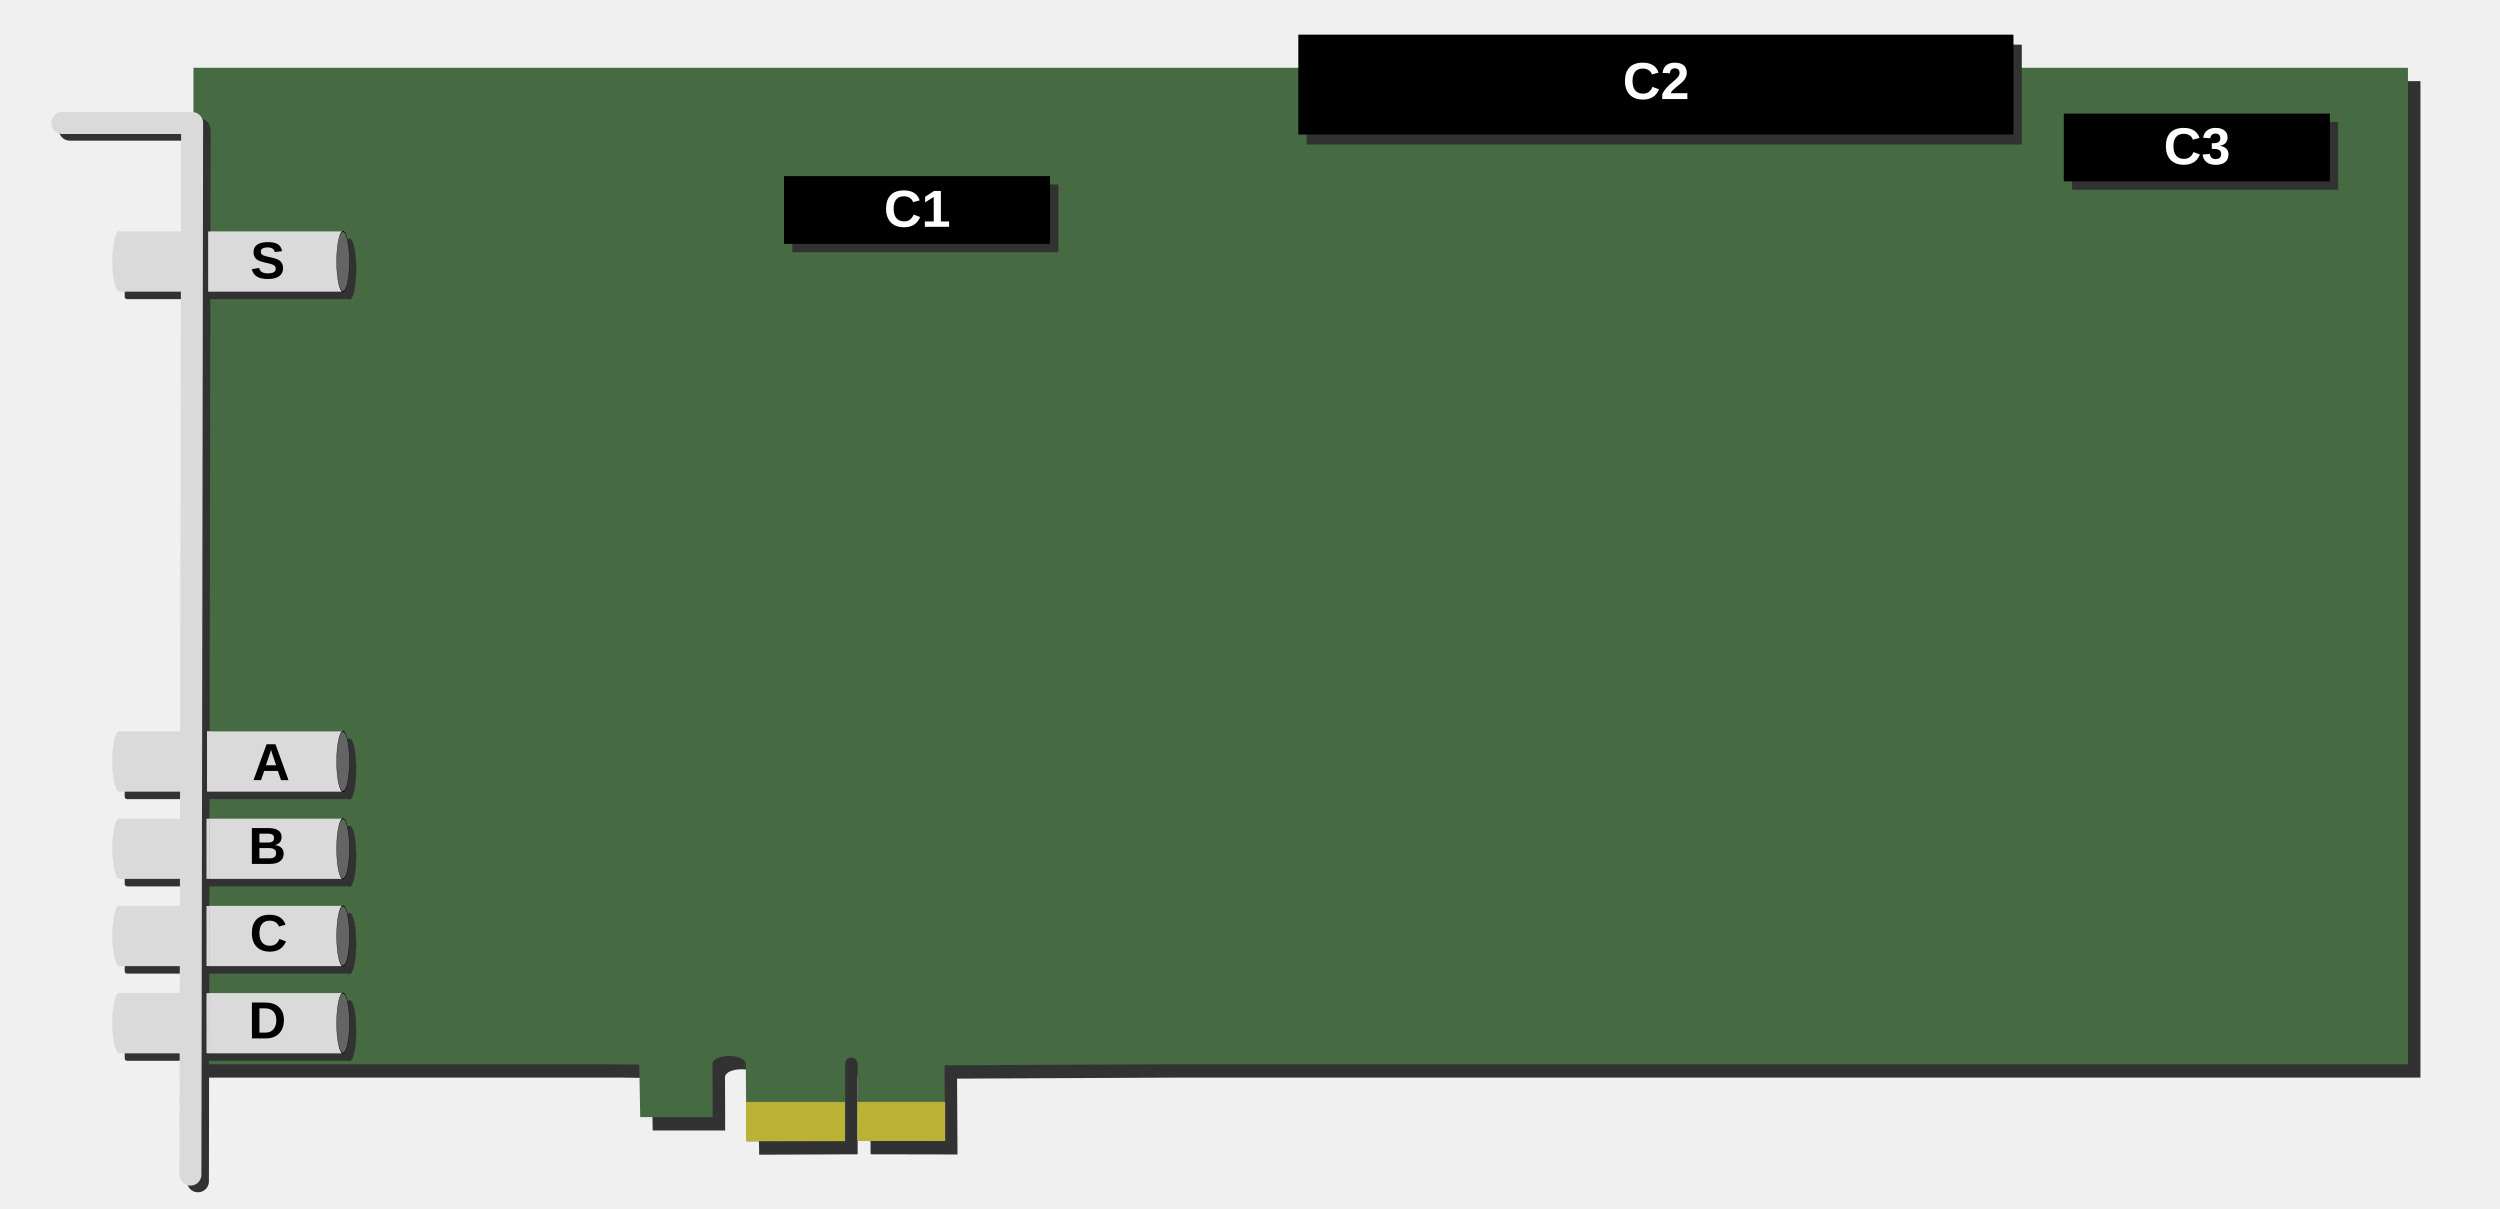
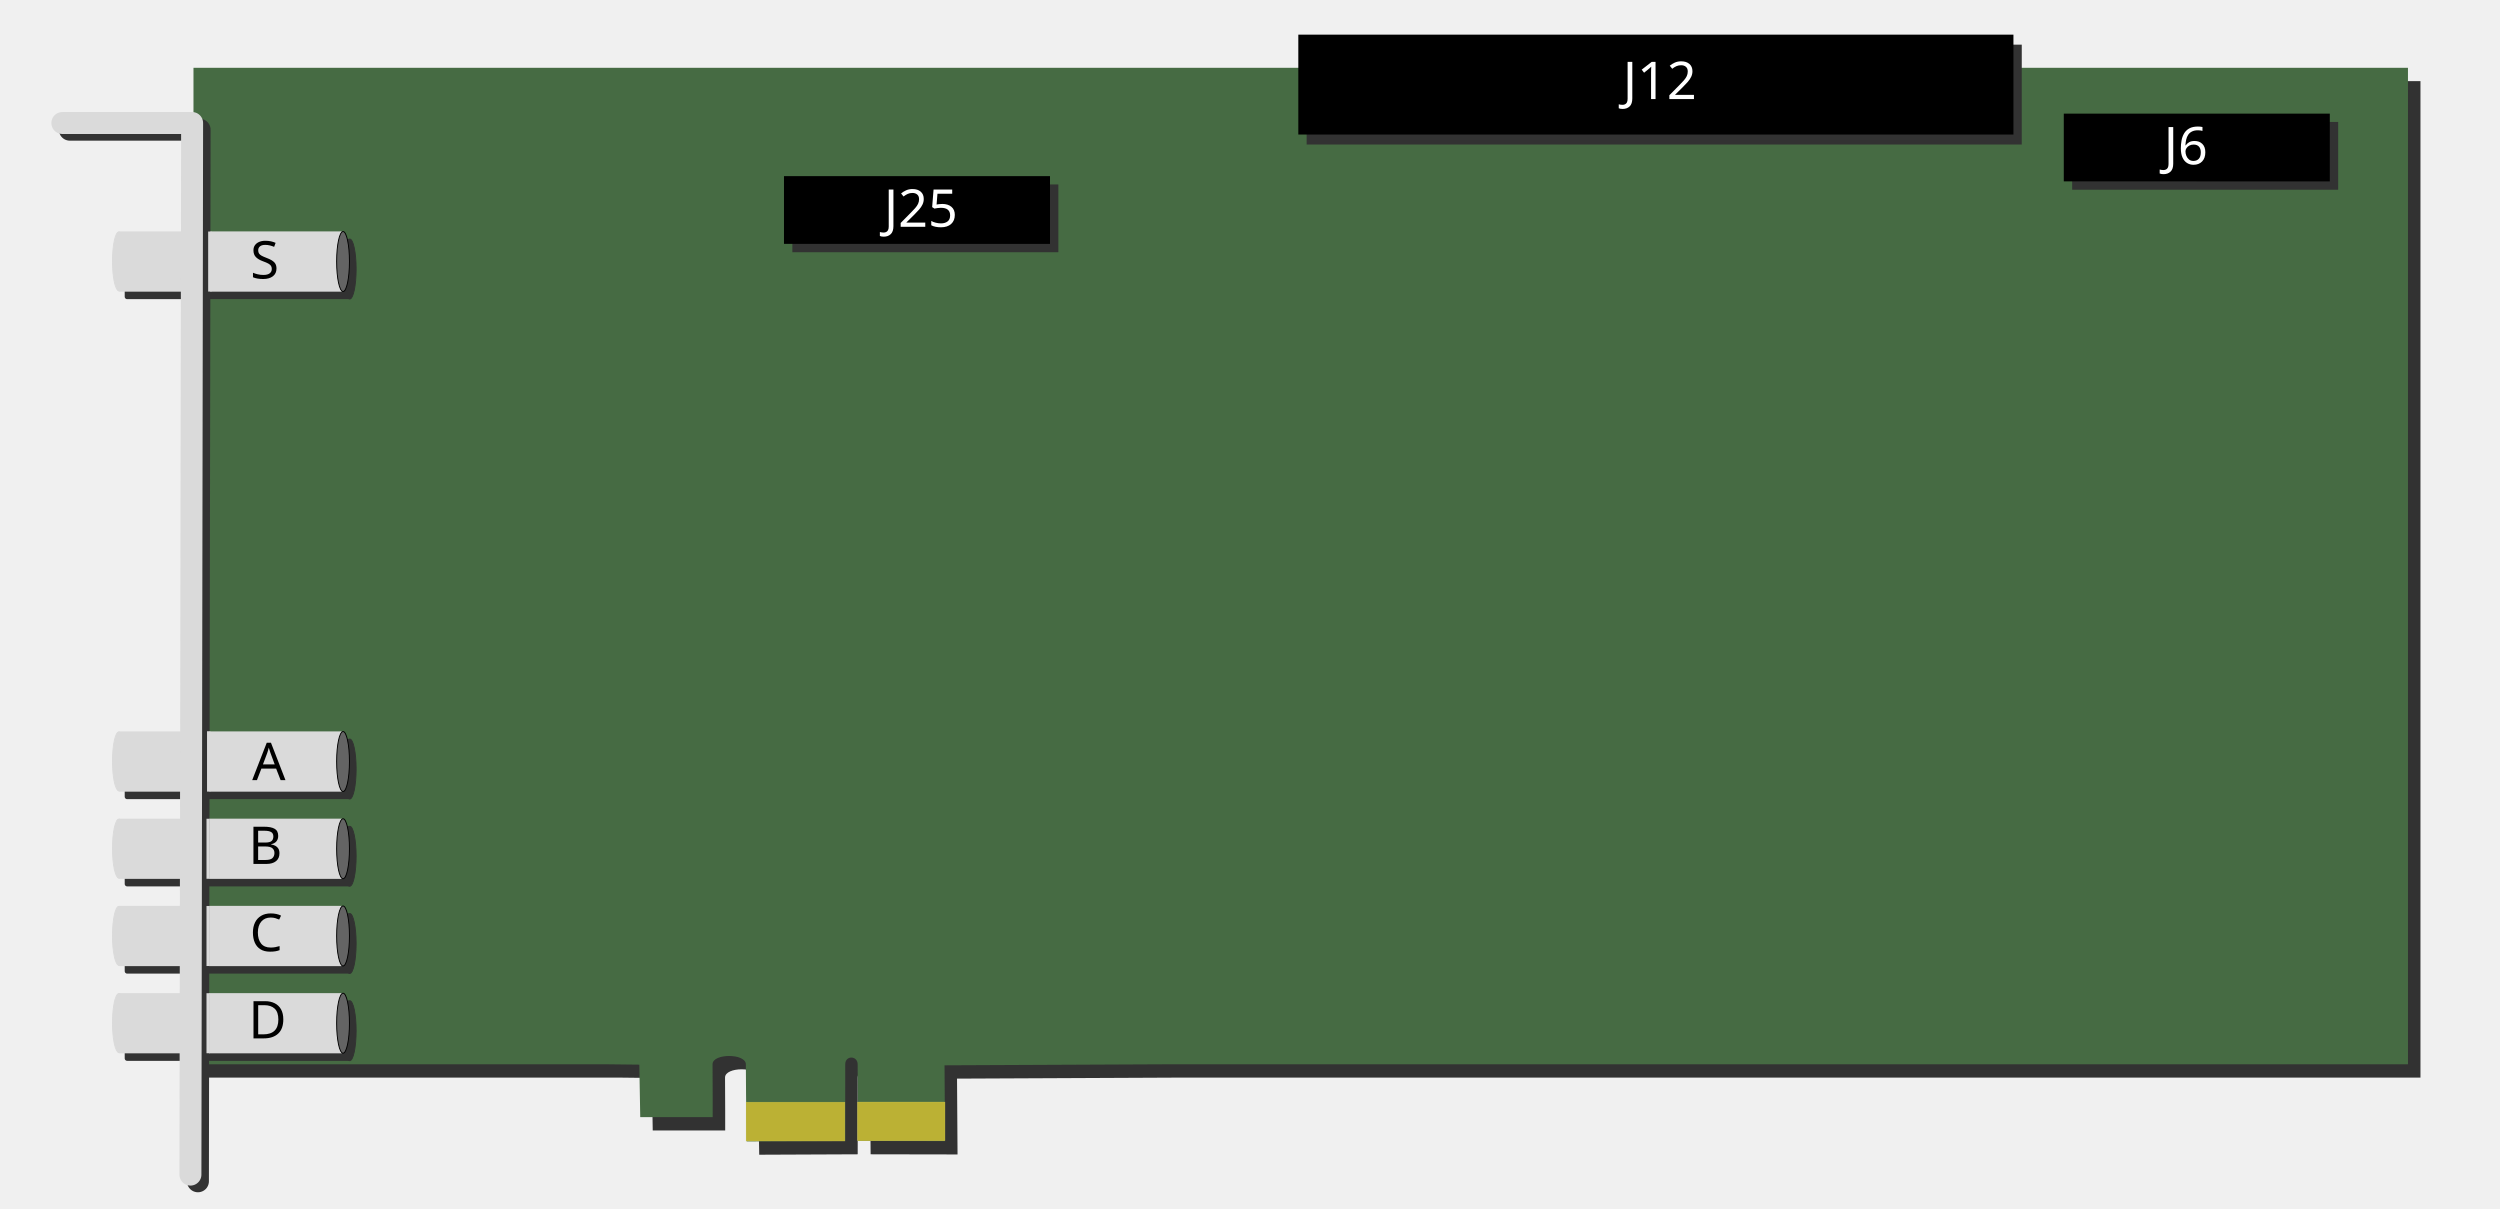
- <svg xmlns="http://www.w3.org/2000/svg" version="1.0" width="6400" height="3093.333" id="svg2985" viewBox="0 0 6000 2900">
-   <defs id="defs2987">
-     <clipPath clipPathUnits="userSpaceOnUse" id="clipEmfPath1">
-       <rect x="0" y="0" width="8999.291" height="5061.969" id="rect2990" />
-     </clipPath>
-   </defs>
-   <path style="fill:#323232;fill-opacity:1;fill-rule:evenodd;stroke:none" d="m 3151.692,2586.266 h -332.172 l -522.637,2.441 1.176,182.011 -208.609,-0.419 c 0,0 -1.123,-121.577 -1.138,-184.033 0,-21.061 -29.825,-22.073 -29.816,0 0.04,96.954 -0.127,184.033 -0.127,184.033 l -236.313,1.011 c 0,0 -1.702,-77.969 -2.085,-185.044 -0.095,-26.67 -80.324,-26.668 -80.01,0 0.485,41.072 0.418,126.852 0.418,126.852 h -173.901 l -2.194,-126.014 -73.452,-0.838 H 1158.661 494.317 V 194.659 H 5809.068 V 2586.266 Z" id="path3989" />
-   <path id="path2996" d="m 3121.692,2554.266 h -332.172 l -522.637,2.441 1.176,182.011 -208.609,-0.419 c 0,0 -1.123,-121.577 -1.138,-184.033 0,-21.061 -29.825,-22.073 -29.816,0 0.04,96.954 -0.127,184.033 -0.127,184.033 l -236.313,1.011 c 0,0 -1.702,-77.969 -2.085,-185.044 -0.095,-26.67 -80.324,-26.668 -80.01,0 0.485,41.072 0.418,126.852 0.418,126.852 h -173.901 l -2.194,-126.014 -73.452,-0.838 H 1128.661 464.317 V 162.659 H 5779.068 V 2554.266 Z" style="fill:#466b43;fill-opacity:1;fill-rule:evenodd;stroke:none" />
-   <path style="fill:#323232;fill-opacity:1;fill-rule:evenodd;stroke:#323232;stroke-width:11.7;stroke-linejoin:round;stroke-miterlimit:4;stroke-dasharray:none;stroke-opacity:1" d="M 570.896,2121.461 H 305.158 v -132.867 h 531.475 v 132.867 z" id="path3897" />
-   <ellipse transform="matrix(0.3298636,0,0,0.9186865,579.5048,1479.093)" id="path3899" style="fill:#dadada;fill-opacity:1;stroke:#dadada;stroke-width:2.41;stroke-linecap:round;stroke-linejoin:round;stroke-miterlimit:4;stroke-dasharray:none;stroke-opacity:1" cx="-891.852" cy="606.667" rx="46.514" ry="76.849" />
-   <path id="path3901" d="M 552.896,2103.461 H 287.158 v -132.867 h 531.475 v 132.867 z" style="fill:#dadada;fill-opacity:1;fill-rule:evenodd;stroke:#dadada;stroke-width:11.7;stroke-linejoin:round;stroke-miterlimit:4;stroke-dasharray:none;stroke-opacity:1" />
-   <text id="text3903" style="font-style:normal;font-weight:bold;font-size:125.074px;line-height:0%;font-family:Arial;text-align:start;text-anchor:start;fill:#000000" y="2073.433" x="596.139" xml:space="preserve">B</text>
-   <ellipse transform="matrix(0.3297236,0,0,0.9372098,1133.38,1486.426)" id="path3905" style="fill:#323232;fill-opacity:1;stroke:#323232;stroke-width:2.41;stroke-linecap:round;stroke-linejoin:round;stroke-miterlimit:4;stroke-dasharray:none;stroke-opacity:1" cx="-891.852" cy="606.667" rx="46.514" ry="76.849" />
-   <ellipse style="fill:#646464;fill-opacity:1;stroke:#000000;stroke-width:2.41;stroke-linecap:round;stroke-linejoin:round;stroke-miterlimit:4;stroke-dasharray:none;stroke-opacity:1" id="path3907" transform="matrix(0.3297236,0,0,0.9372098,1117.38,1468.426)" cx="-891.852" cy="606.667" rx="46.514" ry="76.849" />
-   <path style="fill:#323232;fill-opacity:1;fill-rule:evenodd;stroke:none" d="m 2220.823,605.302 h -319.239 v -162.629 h 638.479 v 162.629 z" id="path3993" />
-   <path id="path3040" d="m 2200.823,585.302 h -319.239 v -162.629 h 638.479 v 162.629 z" style="fill:#000000;fill-opacity:1;fill-rule:evenodd;stroke:none" />
-   <path style="fill:#323232;fill-opacity:1;fill-rule:evenodd;stroke:none" d="m 3994.128,346.87 h -858.155 v -239.692 h 1716.31 v 239.692 z" id="path3991" />
-   <path id="path3044" d="M 3974.128,322.87 H 3115.972 V 83.178 h 1716.31 v 239.692 z" style="fill:#000000;fill-opacity:1;fill-rule:evenodd;stroke:none" />
-   <text id="text3050" style="font-style:normal;font-weight:bold;font-size:125.074px;line-height:0%;font-family:Arial;text-align:start;text-anchor:start;fill:#ffffff;fill-opacity:1" y="237.722" x="3894.76" xml:space="preserve">C2</text>
-   <text id="text3060" style="font-style:normal;font-weight:bold;font-size:125.074px;line-height:0%;font-family:Arial;text-align:start;text-anchor:start;fill:#ffffff;fill-opacity:1" y="544.253" x="2121.456" xml:space="preserve">C1</text>
-   <path style="fill:#323232;fill-opacity:1;fill-rule:evenodd;stroke:#323232;stroke-width:11.7;stroke-linejoin:round;stroke-miterlimit:4;stroke-dasharray:none;stroke-opacity:1" d="M 570.896,712.127 H 305.158 v -132.867 h 531.475 v 132.867 z" id="path3789" />
-   <ellipse transform="matrix(0.3298636,0,0,0.9186865,579.5048,69.76001)" id="path3793" style="fill:#dadada;fill-opacity:1;stroke:#dadada;stroke-width:2.41;stroke-linecap:round;stroke-linejoin:round;stroke-miterlimit:4;stroke-dasharray:none;stroke-opacity:1" cx="-891.852" cy="606.667" rx="46.514" ry="76.849" />
-   <path id="path3034" d="M 552.896,694.127 H 287.158 v -132.867 h 531.475 v 132.867 z" style="fill:#dadada;fill-opacity:1;fill-rule:evenodd;stroke:#dadada;stroke-width:11.7;stroke-linejoin:round;stroke-miterlimit:4;stroke-dasharray:none;stroke-opacity:1" />
-   <text id="text3056" style="font-style:normal;font-weight:bold;font-size:125.074px;line-height:0%;font-family:Arial;text-align:start;text-anchor:start;fill:#000000" y="668.389" x="600.781" xml:space="preserve">S</text>
-   <ellipse transform="matrix(0.3297236,0,0,0.9372098,1133.38,77.09249)" id="path3795" style="fill:#323232;fill-opacity:1;stroke:#323232;stroke-width:2.411;stroke-linecap:round;stroke-linejoin:round;stroke-miterlimit:4;stroke-dasharray:none;stroke-opacity:1" cx="-891.852" cy="606.667" rx="46.514" ry="76.849" />
-   <ellipse style="fill:#646464;fill-opacity:1;stroke:#000000;stroke-width:2.41;stroke-linecap:round;stroke-linejoin:round;stroke-miterlimit:4;stroke-dasharray:none;stroke-opacity:1" id="path3791" transform="matrix(0.3297236,0,0,0.9372098,1117.38,59.09249)" cx="-891.852" cy="606.667" rx="46.514" ry="76.849" />
-   <text xml:space="preserve" x="609.716" y="1866.389" style="font-style:normal;font-weight:bold;font-size:125.074px;line-height:0%;font-family:Arial;text-align:start;text-anchor:start;fill:#000000" id="text3995">S</text>
-   <path id="path3853" d="M 570.896,1912.127 H 305.158 v -132.867 h 531.475 v 132.867 z" style="fill:#323232;fill-opacity:1;fill-rule:evenodd;stroke:#323232;stroke-width:11.7;stroke-linejoin:round;stroke-miterlimit:4;stroke-dasharray:none;stroke-opacity:1" />
-   <ellipse style="fill:#dadada;fill-opacity:1;stroke:#dadada;stroke-width:2.41;stroke-linecap:round;stroke-linejoin:round;stroke-miterlimit:4;stroke-dasharray:none;stroke-opacity:1" id="path3855" transform="matrix(0.3298636,0,0,0.9186865,579.5048,1269.76)" cx="-891.852" cy="606.667" rx="46.514" ry="76.849" />
-   <path style="fill:#dadada;fill-opacity:1;fill-rule:evenodd;stroke:#dadada;stroke-width:11.7;stroke-linejoin:round;stroke-miterlimit:4;stroke-dasharray:none;stroke-opacity:1" d="M 552.896,1894.127 H 287.158 v -132.867 h 531.475 v 132.867 z" id="path3857" />
-   <ellipse style="fill:#323232;fill-opacity:1;stroke:#323232;stroke-width:2.41;stroke-linecap:round;stroke-linejoin:round;stroke-miterlimit:4;stroke-dasharray:none;stroke-opacity:1" id="path3861" transform="matrix(0.3297236,0,0,0.9372098,1133.38,1277.092)" cx="-891.852" cy="606.667" rx="46.514" ry="76.849" />
-   <ellipse transform="matrix(0.3297236,0,0,0.9372098,1117.38,1259.092)" id="path3863" style="fill:#646464;fill-opacity:1;stroke:#000000;stroke-width:2.41;stroke-linecap:round;stroke-linejoin:round;stroke-miterlimit:4;stroke-dasharray:none;stroke-opacity:1" cx="-891.852" cy="606.667" rx="46.514" ry="76.849" />
-   <path id="path3865" d="m 495.498,1755.649 v 144.13" style="fill:none;stroke:#dadada;stroke-width:7.849;stroke-linecap:butt;stroke-linejoin:miter;stroke-miterlimit:4;stroke-dasharray:none;stroke-opacity:1" />
-   <path id="path3915" d="M 570.896,2330.794 H 305.158 v -132.867 h 531.475 v 132.867 z" style="fill:#323232;fill-opacity:1;fill-rule:evenodd;stroke:#323232;stroke-width:11.7;stroke-linejoin:round;stroke-miterlimit:4;stroke-dasharray:none;stroke-opacity:1" />
-   <ellipse style="fill:#dadada;fill-opacity:1;stroke:#dadada;stroke-width:2.41;stroke-linecap:round;stroke-linejoin:round;stroke-miterlimit:4;stroke-dasharray:none;stroke-opacity:1" id="path3917" transform="matrix(0.3298636,0,0,0.9186865,579.5048,1688.427)" cx="-891.852" cy="606.667" rx="46.514" ry="76.849" />
-   <path style="fill:#dadada;fill-opacity:1;fill-rule:evenodd;stroke:#dadada;stroke-width:11.7;stroke-linejoin:round;stroke-miterlimit:4;stroke-dasharray:none;stroke-opacity:1" d="M 552.896,2312.794 H 287.158 v -132.867 h 531.475 v 132.867 z" id="path3919" />
-   <text xml:space="preserve" x="599.376" y="2282.766" style="font-style:normal;font-weight:bold;font-size:125.074px;line-height:0%;font-family:Arial;text-align:start;text-anchor:start;fill:#000000" id="text3921">C</text>
-   <ellipse style="fill:#323232;fill-opacity:1;stroke:#323232;stroke-width:2.41;stroke-linecap:round;stroke-linejoin:round;stroke-miterlimit:4;stroke-dasharray:none;stroke-opacity:1" id="path3923" transform="matrix(0.3297236,0,0,0.9372098,1133.38,1695.759)" cx="-891.852" cy="606.667" rx="46.514" ry="76.849" />
-   <ellipse transform="matrix(0.3297236,0,0,0.9372098,1117.38,1677.759)" id="path3925" style="fill:#646464;fill-opacity:1;stroke:#000000;stroke-width:2.41;stroke-linecap:round;stroke-linejoin:round;stroke-miterlimit:4;stroke-dasharray:none;stroke-opacity:1" cx="-891.852" cy="606.667" rx="46.514" ry="76.849" />
-   <path style="fill:#323232;fill-opacity:1;fill-rule:evenodd;stroke:#323232;stroke-width:11.7;stroke-linejoin:round;stroke-miterlimit:4;stroke-dasharray:none;stroke-opacity:1" d="M 570.896,2540.127 H 305.158 v -132.867 h 531.475 v 132.867 z" id="path3933" />
-   <ellipse transform="matrix(0.3298636,0,0,0.9186865,579.5048,1897.76)" id="path3935" style="fill:#dadada;fill-opacity:1;stroke:#dadada;stroke-width:2.41;stroke-linecap:round;stroke-linejoin:round;stroke-miterlimit:4;stroke-dasharray:none;stroke-opacity:1" cx="-891.852" cy="606.667" rx="46.514" ry="76.849" />
-   <path id="path3937" d="M 552.896,2522.127 H 287.158 v -132.867 h 531.475 v 132.867 z" style="fill:#dadada;fill-opacity:1;fill-rule:evenodd;stroke:#dadada;stroke-width:11.7;stroke-linejoin:round;stroke-miterlimit:4;stroke-dasharray:none;stroke-opacity:1" />
-   <text id="text3939" style="font-style:normal;font-weight:bold;font-size:125.074px;line-height:0%;font-family:Arial;text-align:start;text-anchor:start;fill:#000000" y="2492.099" x="596.261" xml:space="preserve">D</text>
-   <ellipse transform="matrix(0.3297236,0,0,0.9372098,1133.38,1905.092)" id="path3941" style="fill:#323232;fill-opacity:1;stroke:#323232;stroke-width:2.41;stroke-linecap:round;stroke-linejoin:round;stroke-miterlimit:4;stroke-dasharray:none;stroke-opacity:1" cx="-891.852" cy="606.667" rx="46.514" ry="76.849" />
-   <ellipse style="fill:#646464;fill-opacity:1;stroke:#000000;stroke-width:2.41;stroke-linecap:round;stroke-linejoin:round;stroke-miterlimit:4;stroke-dasharray:none;stroke-opacity:1" id="path3943" transform="matrix(0.3297236,0,0,0.9372098,1117.38,1887.092)" cx="-891.852" cy="606.667" rx="46.514" ry="76.849" />
-   <path id="path3787" d="M 475.049,2835.106 479.093,311.227 H 167.653" style="fill:none;stroke:#323232;stroke-width:52.7;stroke-linecap:round;stroke-linejoin:round;stroke-miterlimit:4;stroke-dasharray:none;stroke-opacity:1" />
-   <path style="fill:none;stroke:#dadada;stroke-width:7.849;stroke-linecap:butt;stroke-linejoin:miter;stroke-miterlimit:4;stroke-dasharray:none;stroke-opacity:1" d="M 499.498,1964.983 V 2109.113" id="path3909" />
-   <path style="fill:none;stroke:#dadada;stroke-width:52.7;stroke-linecap:round;stroke-linejoin:round;stroke-miterlimit:4;stroke-dasharray:none;stroke-opacity:1" d="M 457.049,2819.106 461.093,295.227 H 149.653" id="path3017" />
-   <path style="fill:none;stroke:#dadada;stroke-width:7.849;stroke-linecap:butt;stroke-linejoin:miter;stroke-miterlimit:4;stroke-dasharray:none;stroke-opacity:1" d="M 503.498,555.649 V 699.78" id="path3805" />
-   <path id="path3927" d="m 499.498,2174.316 v 144.13" style="fill:none;stroke:#dadada;stroke-width:7.849;stroke-linecap:butt;stroke-linejoin:miter;stroke-miterlimit:4;stroke-dasharray:none;stroke-opacity:1" />
-   <path style="fill:none;stroke:#dadada;stroke-width:7.849;stroke-linecap:butt;stroke-linejoin:miter;stroke-miterlimit:4;stroke-dasharray:none;stroke-opacity:1" d="m 499.498,2383.649 v 144.13" id="path3945" />
-   <path id="path3977" d="m 500.783,1755.001 v 144.808" style="fill:none;stroke:#dadada;stroke-width:7.867;stroke-linecap:butt;stroke-linejoin:miter;stroke-miterlimit:4;stroke-dasharray:none;stroke-opacity:1" />
-   <rect style="fill:#bbb134;fill-opacity:1;stroke:#c6c14c;stroke-width:0.627;stroke-opacity:1" id="rect3979" width="208.055" height="92.389" x="2058.555" y="2644.999" ry="0" />
-   <rect ry="0" y="2645" x="2058.556" height="92.387" width="209.482" id="rect3981" style="fill:#bbb134;fill-opacity:1;stroke:#c6c14c;stroke-width:0.629;stroke-opacity:1" />
-   <rect style="fill:#bbb134;fill-opacity:1;stroke:#c6c14c;stroke-width:0.673;stroke-opacity:1" id="rect3983" width="237.168" height="93.354" x="1790.6" y="2645.021" ry="0" />
-   <text xml:space="preserve" x="605.3" y="1872.258" style="font-style:normal;font-weight:bold;font-size:125.074px;line-height:0%;font-family:Arial;text-align:start;text-anchor:start;fill:#000000" id="text3903-1">A</text>
-   <path style="fill:#323232;fill-opacity:1;fill-rule:evenodd;stroke:none" d="m 5292.35,455.301 h -319.239 v -162.629 h 638.479 v 162.629 z" id="path3993-5" />
-   <path id="path3040-0" d="m 5272.35,435.301 h -319.239 v -162.629 h 638.479 v 162.629 z" style="fill:#000000;fill-opacity:1;fill-rule:evenodd;stroke:none" />
-   <text id="text3060-3" style="font-style:normal;font-weight:bold;font-size:125.074px;line-height:0%;font-family:Arial;text-align:start;text-anchor:start;fill:#ffffff;fill-opacity:1" y="394.252" x="5192.983" xml:space="preserve">C3</text>
+ <svg xmlns="http://www.w3.org/2000/svg" version="1.1" id="svg2985" x="0px" y="0px" viewBox="0 0 6400 3093.3" style="enable-background:new 0 0 6400 3093.3;" xml:space="preserve">
+   <style type="text/css">
+ 	.st0{fill-rule:evenodd;clip-rule:evenodd;fill:#323232;}
+ 	.st1{fill-rule:evenodd;clip-rule:evenodd;fill:#466B43;}
+ 	
+ 		.st2{fill-rule:evenodd;clip-rule:evenodd;fill:#323232;stroke:#323232;stroke-width:12.48;stroke-linejoin:round;stroke-miterlimit:4.267;}
+ 	.st3{fill:#DADADA;stroke:#DADADA;stroke-width:2.41;stroke-linecap:round;stroke-linejoin:round;}
+ 	
+ 		.st4{fill-rule:evenodd;clip-rule:evenodd;fill:#DADADA;stroke:#DADADA;stroke-width:12.48;stroke-linejoin:round;stroke-miterlimit:4.267;}
+ 	.st5{font-family:'AvenirNext-DemiBold';}
+ 	.st6{font-size:133.412px;}
+ 	.st7{fill:#323232;stroke:#323232;stroke-width:2.41;stroke-linecap:round;stroke-linejoin:round;}
+ 	.st8{fill:#646464;stroke:#000000;stroke-width:2.41;stroke-linecap:round;stroke-linejoin:round;}
+ 	.st9{fill-rule:evenodd;clip-rule:evenodd;}
+ 	.st10{fill:#FFFFFF;}
+ 	.st11{fill:#323232;stroke:#323232;stroke-width:2.41;stroke-linecap:round;stroke-linejoin:round;}
+ 	.st12{font-family:'Arial-BoldMT';}
+ 	.st13{fill:none;stroke:#DADADA;stroke-width:8.372;stroke-miterlimit:4.267;}
+ 	.st14{fill:none;stroke:#323232;stroke-width:56.213;stroke-linecap:round;stroke-linejoin:round;stroke-miterlimit:4.267;}
+ 	.st15{fill:none;stroke:#DADADA;stroke-width:56.213;stroke-linecap:round;stroke-linejoin:round;stroke-miterlimit:4.267;}
+ 	.st16{fill:none;stroke:#DADADA;stroke-width:8.392;stroke-miterlimit:4.267;}
+ 	.st17{fill:#BBB134;stroke:#C6C14C;stroke-width:0.669;stroke-miterlimit:4.267;}
+ 	.st18{fill:#BBB134;stroke:#C6C14C;stroke-width:0.671;stroke-miterlimit:4.267;}
+ 	.st19{fill:#BBB134;stroke:#C6C14C;stroke-width:0.718;stroke-miterlimit:4.267;}
+ </style>
+   <path id="path3989" class="st0" d="M3361.8,2758.7  h-354.3l-557.5,2.6l1.3,194.1l-222.5-0.4c0,0-1.2-129.7-1.2-196.3c0-22.5-31.8-23.5-31.8,0c0,103.4-0.1,196.3-0.1,196.3l-252.1,1.1  c0,0-1.8-83.2-2.2-197.4c-0.1-28.4-85.7-28.4-85.3,0c0.5,43.8,0.4,135.3,0.4,135.3H1671l-2.3-134.4l-78.3-0.9h-354.3H527.3v-2551  h5669.1v2551L3361.8,2758.7L3361.8,2758.7z" />
+   <path id="path2996" class="st1" d="M3329.8,2724.6  h-354.3l-557.5,2.6l1.3,194.1l-222.5-0.4c0,0-1.2-129.7-1.2-196.3c0-22.5-31.8-23.5-31.8,0c0,103.4-0.1,196.3-0.1,196.3l-252.1,1.1  c0,0-1.8-83.2-2.2-197.4c-0.1-28.4-85.7-28.4-85.3,0c0.5,43.8,0.4,135.3,0.4,135.3H1639l-2.3-134.4l-78.3-0.9h-354.3H495.3v-2551  h5669.1v2551L3329.8,2724.6L3329.8,2724.6z" />
+   <path id="path3897" class="st2" d="M609,2262.9H325.5v-141.7h566.9v141.7H609z" />
+   <ellipse id="path3899" class="st3" cx="304.3" cy="2172.2" rx="16.4" ry="75.3" />
+   <path id="path3901" class="st4" d="M589.8,2243.7H306.3V2102h566.9v141.7H589.8z" />
+   <text id="text3903" transform="matrix(1 0 0 1 635.8818 2211.662)" class="st5 st6">B</text>
+   <ellipse id="path3905" class="st7" cx="895.3" cy="2192" rx="16.4" ry="76.8" />
+   <ellipse id="path3907" class="st8" cx="878.2" cy="2172.8" rx="16.4" ry="76.8" />
+   <path id="path3993" class="st0" d="M2368.9,645.7h-340.5V472.2h681v173.5H2368.9z" />
+   <path id="path3040" class="st9" d="M2347.5,624.3H2007V450.9h681v173.5h-340.5V624.3z" />
+   <path id="path3991" class="st0" d="M4260.4,370H3345V114.3h1830.7V370H4260.4z" />
+   <path id="path3044" class="st9" d="M4239.1,344.4h-915.4V88.7h1830.7v255.7H4239.1z" />
+   <text id="text3050" transform="matrix(1 0 0 1 4154.411 253.5708)" class="st10 st5 st6">J12</text>
+   <text id="text3060" transform="matrix(1 0 0 1 2262.886 580.5371)" class="st10 st5 st6">J25</text>
+   <path id="path3789" class="st2" d="M609,759.6H325.5V617.9h566.9v141.7L609,759.6L609,759.6z" />
+   <ellipse id="path3793" class="st3" cx="304.3" cy="668.9" rx="16.4" ry="75.3" />
+   <path id="path3034" class="st4" d="M589.8,740.4H306.3V598.7h566.9v141.7H589.8z" />
+   <text id="text3056" transform="matrix(1 0 0 1 640.833 712.9492)" class="st5 st6">S</text>
+   <ellipse id="path3795" class="st11" cx="895.3" cy="688.7" rx="16.4" ry="76.8" />
+   <ellipse id="path3791" class="st8" cx="878.2" cy="669.5" rx="16.4" ry="76.8" />
+   <text id="text3995" transform="matrix(1 0 0 1 650.3643 1990.815)" class="st12 st6">S</text>
+   <path id="path3853" class="st2" d="M609,2039.6H325.5v-141.7h566.9v141.7H609z" />
+   <ellipse id="path3855" class="st3" cx="304.3" cy="1948.9" rx="16.4" ry="75.3" />
+   <path id="path3857" class="st4" d="M589.8,2020.4H306.3v-141.7h566.9v141.7H589.8z" />
+   <ellipse id="path3861" class="st7" cx="895.3" cy="1968.7" rx="16.4" ry="76.8" />
+   <ellipse id="path3863" class="st8" cx="878.2" cy="1949.5" rx="16.4" ry="76.8" />
+   <path id="path3865" class="st13" d="M528.5,1872.7v153.7" />
+   <path id="path3915" class="st2" d="M609,2486.2H325.5v-141.7h566.9v141.7H609z" />
+   <ellipse id="path3917" class="st3" cx="304.3" cy="2395.5" rx="16.4" ry="75.3" />
+   <path id="path3919" class="st4" d="M589.8,2467H306.3v-141.7h566.9V2467H589.8z" />
+   <text id="text3921" transform="matrix(1 0 0 1 639.334 2434.951)" class="st5 st6">C</text>
+   <ellipse id="path3923" class="st7" cx="895.3" cy="2415.3" rx="16.4" ry="76.8" />
+   <ellipse id="path3925" class="st8" cx="878.2" cy="2396.1" rx="16.4" ry="76.8" />
+   <path id="path3933" class="st2" d="M609,2709.5H325.5v-141.7h566.9v141.7H609z" />
+   <ellipse id="path3935" class="st3" cx="304.3" cy="2618.8" rx="16.4" ry="75.3" />
+   <path id="path3937" class="st4" d="M589.8,2690.3H306.3v-141.7h566.9v141.7H589.8z" />
+   <text id="text3939" transform="matrix(1 0 0 1 636.0117 2658.239)" class="st5 st6">D</text>
+   <ellipse id="path3941" class="st7" cx="895.3" cy="2638.6" rx="16.4" ry="76.8" />
+   <ellipse id="path3943" class="st8" cx="878.2" cy="2619.4" rx="16.4" ry="76.8" />
+   <path id="path3787" class="st14" d="M506.7,3024.1L511,332H178.8" />
+   <path id="path3909" class="st13" d="M532.8,2096v153.7" />
+   <path id="path3017" class="st15" d="M487.5,3007l4.3-2692.1H159.6" />
+   <path id="path3805" class="st13" d="M537.1,592.7v153.7" />
+   <path id="path3927" class="st13" d="M532.8,2319.3V2473" />
+   <path id="path3945" class="st13" d="M532.8,2542.6v153.7" />
+   <path id="path3977" class="st16" d="M534.2,1872v154.5" />
+   <rect id="rect3979" x="2195.8" y="2821.3" class="st17" width="221.9" height="98.5" />
+   <rect id="rect3981" x="2195.8" y="2821.3" class="st18" width="223.4" height="98.5" />
+   <rect id="rect3983" x="1910" y="2821.4" class="st19" width="253" height="99.6" />
+   <text id="text3903-1" transform="matrix(1 0 0 1 645.6533 1997.075)" class="st5 st6">A</text>
+   <path id="path3993-5" class="st0" d="M5645.2,485.7h-340.5V312.2h681v173.5H5645.2z" />
+   <path id="path3040-0" class="st9" d="M5623.8,464.3h-340.5V290.9h681v173.5h-340.5V464.3z" />
+   <text id="text3060-3" transform="matrix(1 0 0 1 5539.182 420.5361)" class="st10 st5 st6">J6</text>
</svg>
